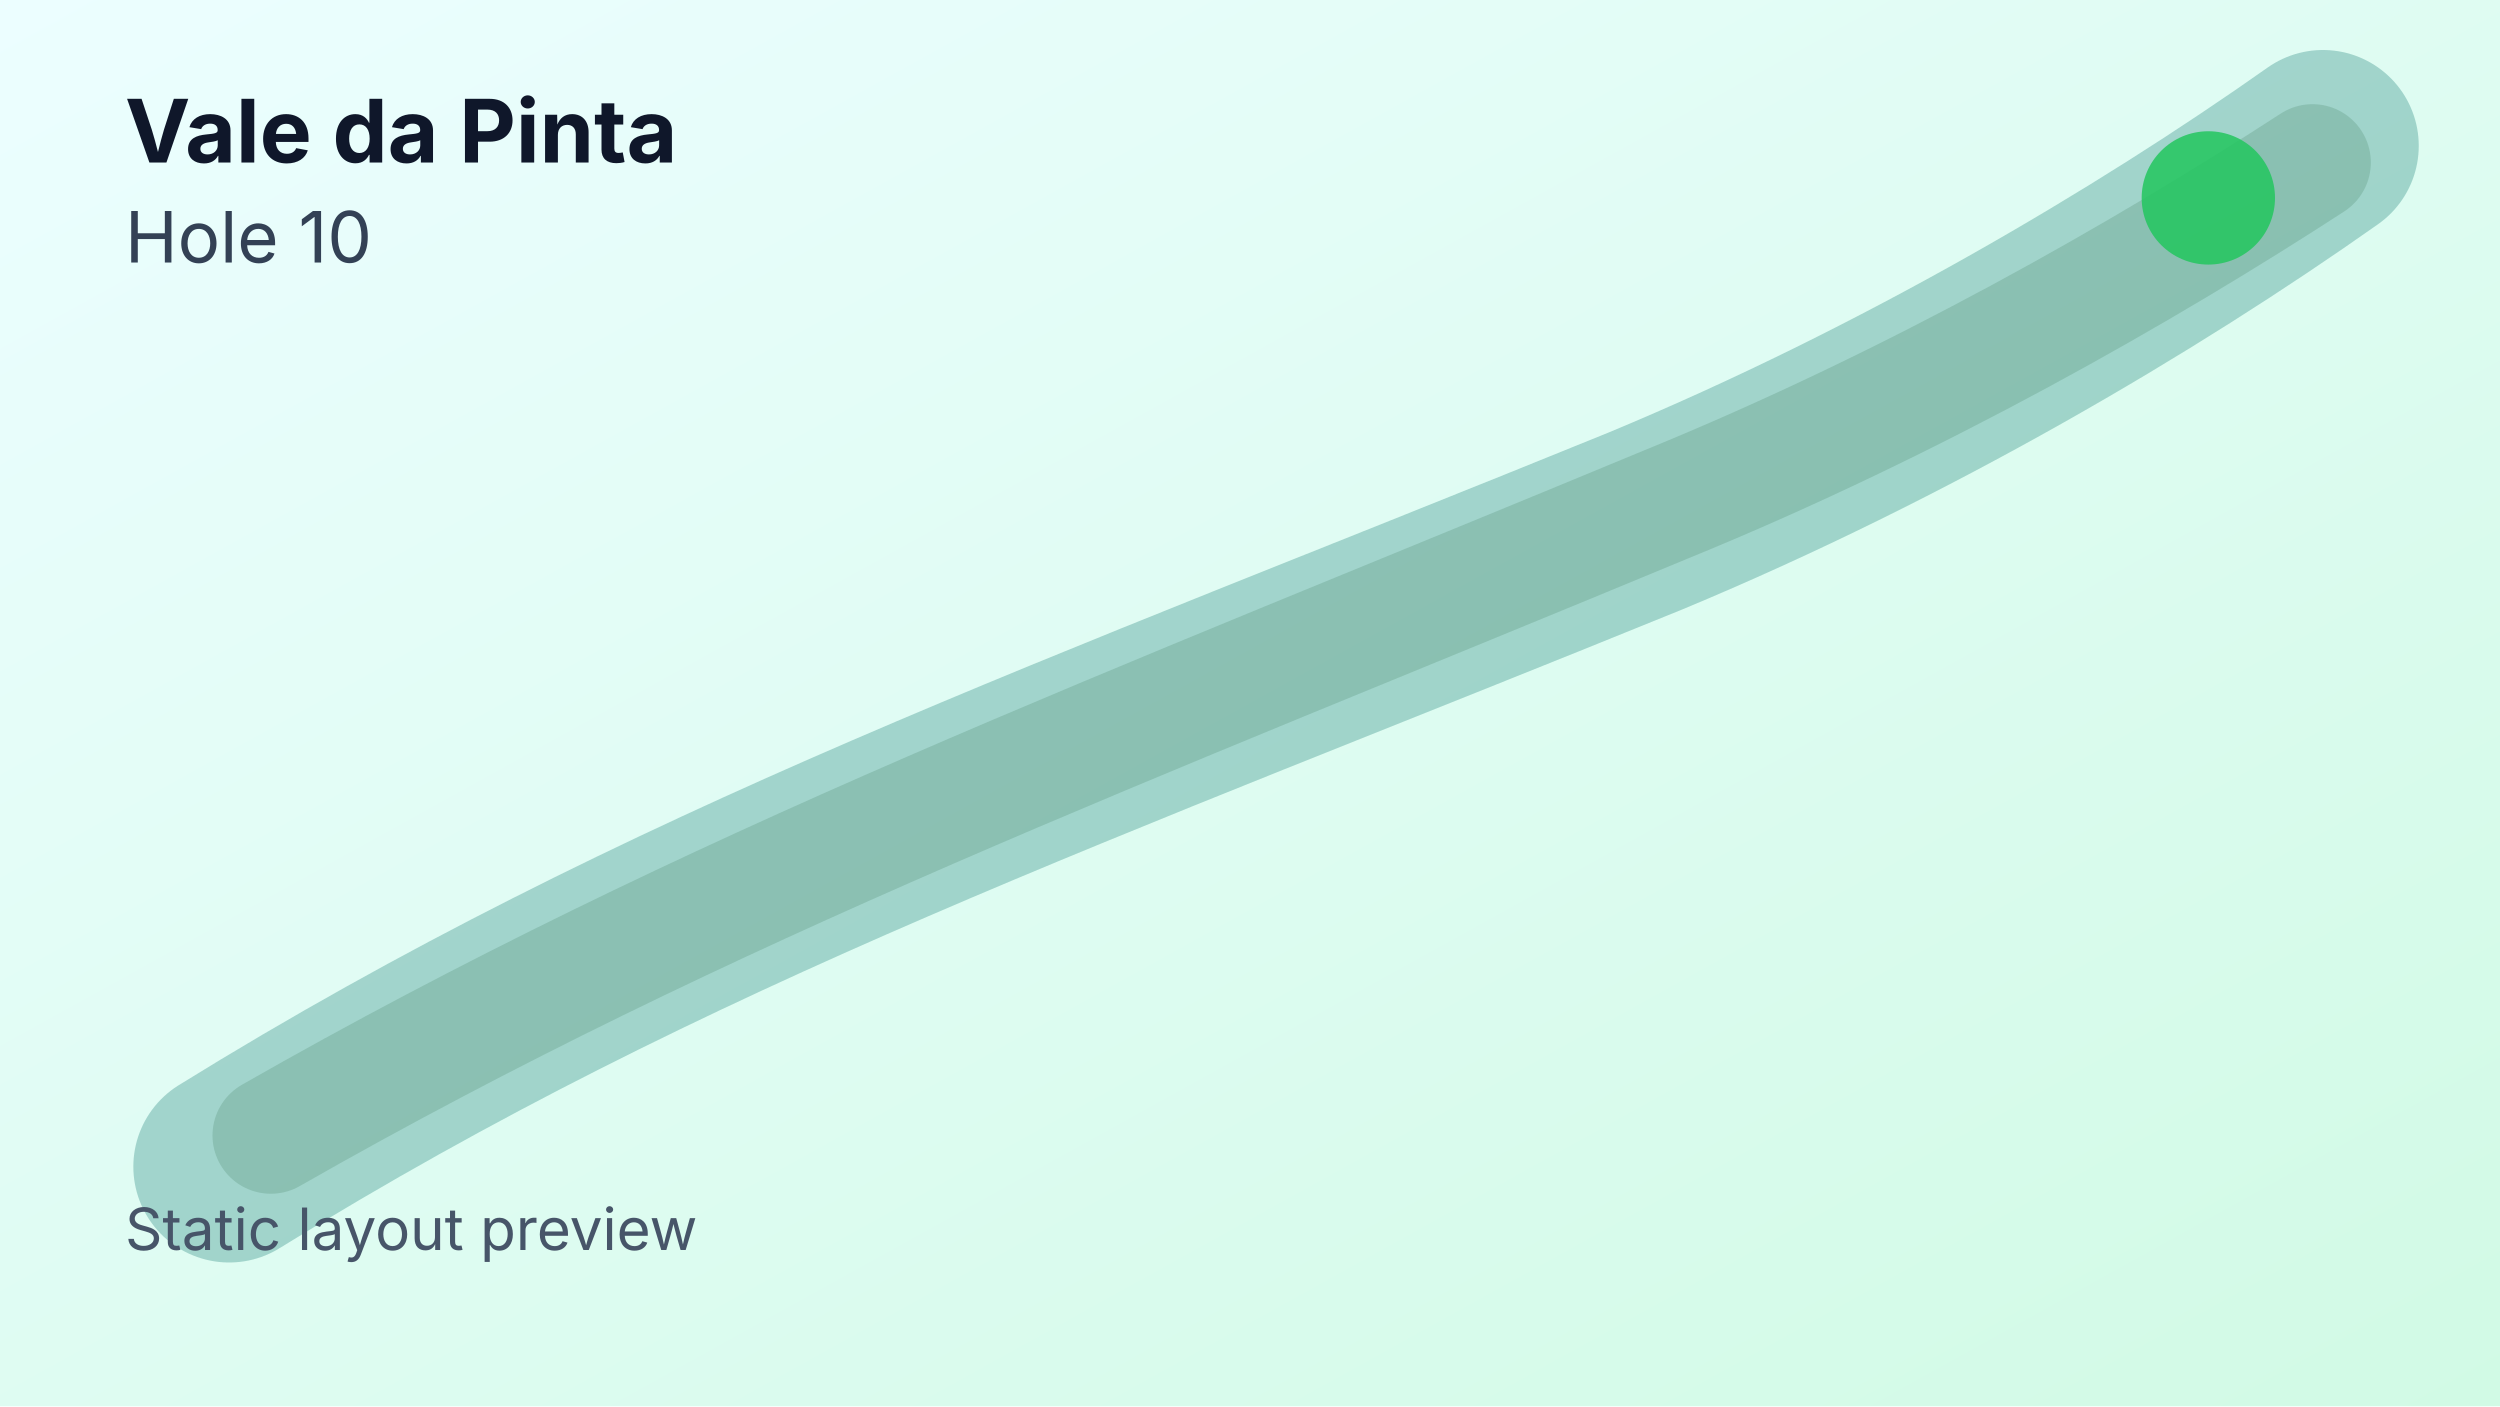
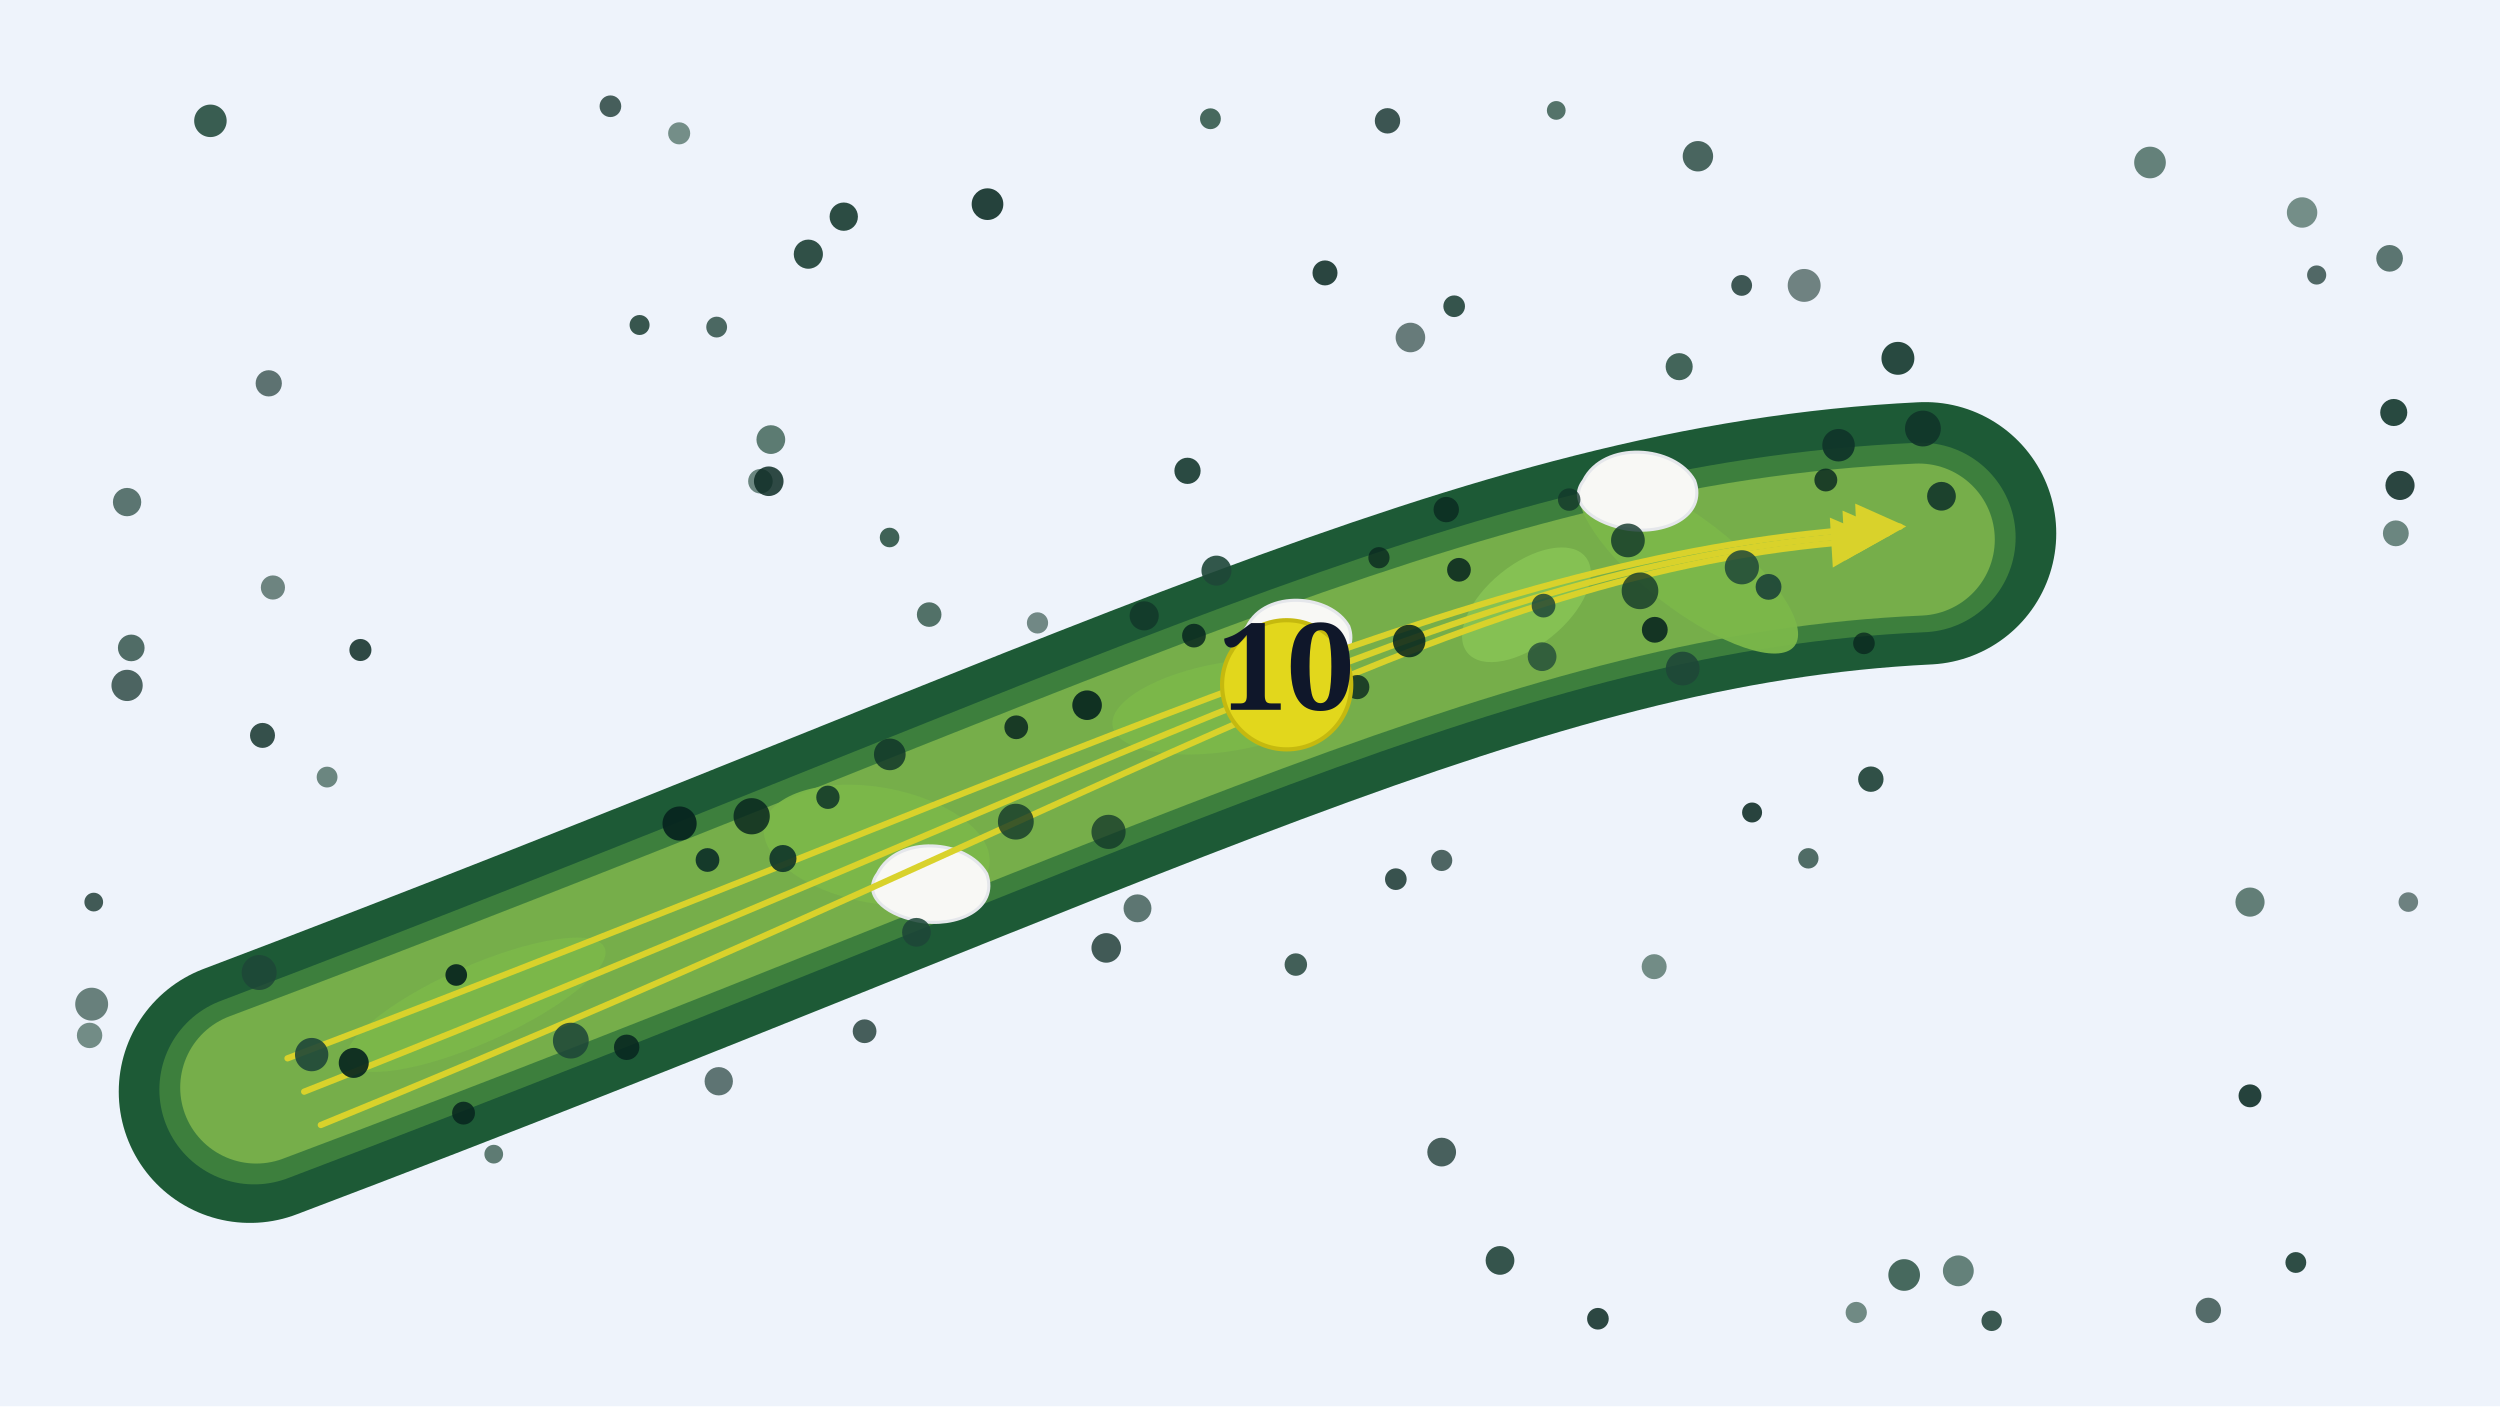
<svg xmlns="http://www.w3.org/2000/svg" viewBox="0 0 1200 675" role="img" aria-label="Vale da Pinta Hole 10">
  <defs>
-     <linearGradient id="bg" x1="0" y1="0" x2="1" y2="1">
-       <stop offset="0%" stop-color="#ecfeff" />
-       <stop offset="100%" stop-color="#d1fae5" />
-     </linearGradient>
+     <marker id="arrow" markerWidth="8" markerHeight="8" refX="7" refY="4" orient="auto">
+       <path d="M0,0 L8,4 L0,8 z" fill="#d9d22b" />
+     </marker>
  </defs>
-   <rect width="1200" height="675" fill="url(#bg)" />
-   <path d="M110 560 C320 430, 520 360, 790 250 C915 198, 1030 130, 1115 70" fill="none" stroke="#0f766e" stroke-opacity="0.30" stroke-width="92" stroke-linecap="round" />
-   <path d="M130 545 C340 425, 540 350, 800 242 C920 193, 1030 130, 1110 78" fill="none" stroke="#14532d" stroke-opacity="0.16" stroke-width="56" stroke-linecap="round" />
-   <circle cx="1060" cy="95" r="32" fill="#22c55e" fill-opacity="0.85" />
-   <text x="60" y="78" fill="#0f172a" font-family="Inter, Arial, sans-serif" font-size="42" font-weight="700">Vale da Pinta</text>
-   <text x="60" y="126" fill="#334155" font-family="Inter, Arial, sans-serif" font-size="34">Hole 10</text>
-   <text x="60" y="600" fill="#475569" font-family="Inter, Arial, sans-serif" font-size="28">Static layout preview</text>
+   <rect width="1200" height="675" fill="#eef3fb" />
+   <circle cx="666.0" cy="58.0" r="6.1" fill="#0b2a23" fill-opacity="0.78" />
+   <circle cx="495.0" cy="391.0" r="6.0" fill="#0b2a23" fill-opacity="0.82" />
+   <circle cx="794.0" cy="464.0" r="6.0" fill="#21493a" fill-opacity="0.60" />
+   <circle cx="688.0" cy="286.0" r="5.7" fill="#21493a" fill-opacity="0.90" />
+   <circle cx="677.0" cy="162.0" r="7.1" fill="#0b2a23" fill-opacity="0.59" />
+   <circle cx="622.0" cy="350.0" r="4.6" fill="#103429" fill-opacity="0.60" />
+   <circle cx="360.0" cy="388.0" r="7.8" fill="#0b2a23" fill-opacity="0.77" />
+   <circle cx="841.0" cy="390.0" r="4.8" fill="#0b2a23" fill-opacity="0.87" />
+   <circle cx="365.0" cy="231.0" r="5.9" fill="#21493a" fill-opacity="0.64" />
+   <circle cx="427.0" cy="258.0" r="4.7" fill="#21493a" fill-opacity="0.85" />
+   <circle cx="891.0" cy="630.0" r="5.1" fill="#21493a" fill-opacity="0.61" />
+   <circle cx="398.0" cy="431.0" r="5.8" fill="#21493a" fill-opacity="0.59" />
+   <circle cx="43.0" cy="497.0" r="6.1" fill="#21493a" fill-opacity="0.60" />
+   <circle cx="868.0" cy="412.0" r="4.9" fill="#103429" fill-opacity="0.71" />
+   <circle cx="570.0" cy="226.0" r="6.3" fill="#103429" fill-opacity="0.88" />
+   <circle cx="326.0" cy="64.0" r="5.3" fill="#21493a" fill-opacity="0.59" />
+   <circle cx="893.0" cy="297.0" r="7.1" fill="#21493a" fill-opacity="0.77" />
+   <circle cx="1152.0" cy="233.0" r="7.0" fill="#0b2a23" fill-opacity="0.86" />
+   <circle cx="784.0" cy="278.0" r="4.8" fill="#21493a" fill-opacity="0.81" />
+   <circle cx="61.0" cy="241.0" r="6.8" fill="#103429" fill-opacity="0.66" />
+   <circle cx="1080.0" cy="526.0" r="5.5" fill="#0b2a23" fill-opacity="0.88" />
+   <circle cx="1060.0" cy="629.0" r="6.1" fill="#0b2a23" fill-opacity="0.67" />
+   <circle cx="898.0" cy="374.0" r="6.1" fill="#103429" fill-opacity="0.85" />
+   <circle cx="806.0" cy="176.0" r="6.5" fill="#21493a" fill-opacity="0.83" />
+   <circle cx="293.0" cy="51.0" r="5.2" fill="#0b2a23" fill-opacity="0.74" />
+   <circle cx="747.0" cy="53.0" r="4.5" fill="#21493a" fill-opacity="0.75" />
+   <circle cx="866.0" cy="137.0" r="7.9" fill="#0b2a23" fill-opacity="0.56" />
+   <circle cx="940.0" cy="610.0" r="7.4" fill="#21493a" fill-opacity="0.67" />
+   <circle cx="528.0" cy="315.0" r="4.5" fill="#0b2a23" fill-opacity="0.69" />
+   <circle cx="956.0" cy="634.0" r="4.9" fill="#103429" fill-opacity="0.81" />
+   <circle cx="287.0" cy="488.0" r="6.2" fill="#103429" fill-opacity="0.81" />
+   <circle cx="911.0" cy="172.0" r="7.9" fill="#103429" fill-opacity="0.89" />
+   <circle cx="307.0" cy="156.0" r="4.8" fill="#103429" fill-opacity="0.82" />
+   <circle cx="1147.0" cy="124.0" r="6.4" fill="#103429" fill-opacity="0.66" />
+   <circle cx="546.0" cy="436.0" r="6.7" fill="#103429" fill-opacity="0.65" />
+   <circle cx="126.0" cy="353.0" r="6.0" fill="#0b2a23" fill-opacity="0.81" />
+   <circle cx="415.0" cy="495.0" r="5.7" fill="#0b2a23" fill-opacity="0.74" />
+   <circle cx="446.0" cy="295.0" r="5.9" fill="#21493a" fill-opacity="0.76" />
+   <circle cx="173.0" cy="312.0" r="5.3" fill="#0b2a23" fill-opacity="0.84" />
+   <circle cx="341.0" cy="500.0" r="4.6" fill="#103429" fill-opacity="0.89" />
+   <circle cx="622.0" cy="463.0" r="5.4" fill="#103429" fill-opacity="0.77" />
+   <circle cx="1080.0" cy="433.0" r="7.0" fill="#21493a" fill-opacity="0.68" />
+   <circle cx="817.0" cy="298.0" r="5.1" fill="#0b2a23" fill-opacity="0.70" />
+   <circle cx="692.0" cy="413.0" r="5.1" fill="#0b2a23" fill-opacity="0.70" />
+   <circle cx="129.0" cy="184.0" r="6.3" fill="#0b2a23" fill-opacity="0.64" />
+   <circle cx="344.0" cy="157.0" r="5.0" fill="#103429" fill-opacity="0.73" />
+   <circle cx="345.0" cy="519.0" r="6.8" fill="#0b2a23" fill-opacity="0.63" />
+   <circle cx="670.0" cy="422.0" r="5.2" fill="#0b2a23" fill-opacity="0.80" />
+   <circle cx="781.0" cy="272.0" r="5.6" fill="#0b2a23" fill-opacity="0.79" />
+   <circle cx="157.0" cy="373.0" r="5.0" fill="#21493a" fill-opacity="0.64" />
+   <circle cx="815.0" cy="254.0" r="7.5" fill="#103429" fill-opacity="0.78" />
+   <circle cx="370.0" cy="211.0" r="6.9" fill="#21493a" fill-opacity="0.71" />
+   <circle cx="547.0" cy="304.0" r="5.9" fill="#21493a" fill-opacity="0.56" />
+   <circle cx="692.0" cy="553.0" r="6.9" fill="#0b2a23" fill-opacity="0.73" />
+   <circle cx="237.0" cy="554.0" r="4.5" fill="#21493a" fill-opacity="0.70" />
+   <circle cx="1150.0" cy="256.0" r="6.2" fill="#21493a" fill-opacity="0.64" />
+   <circle cx="405.0" cy="104.0" r="6.8" fill="#103429" fill-opacity="0.87" />
+   <circle cx="531.0" cy="455.0" r="7.1" fill="#0b2a23" fill-opacity="0.76" />
+   <circle cx="63.0" cy="311.0" r="6.4" fill="#103429" fill-opacity="0.71" />
+   <circle cx="189.0" cy="460.0" r="5.7" fill="#0b2a23" fill-opacity="0.55" />
+   <circle cx="498.0" cy="299.0" r="5.1" fill="#103429" fill-opacity="0.56" />
+   <circle cx="388.0" cy="122.0" r="7.0" fill="#103429" fill-opacity="0.85" />
+   <circle cx="474.0" cy="98.0" r="7.6" fill="#0b2a23" fill-opacity="0.88" />
+   <circle cx="44.0" cy="482.0" r="7.9" fill="#103429" fill-opacity="0.60" />
+   <circle cx="322.0" cy="459.0" r="6.0" fill="#0b2a23" fill-opacity="0.58" />
+   <circle cx="495.0" cy="402.0" r="6.2" fill="#103429" fill-opacity="0.88" />
+   <circle cx="95.0" cy="561.0" r="6.0" fill="#21493a" fill-opacity="0.70" />
+   <circle cx="92.0" cy="515.0" r="7.4" fill="#0b2a23" fill-opacity="0.79" />
+   <circle cx="45.0" cy="433.0" r="4.5" fill="#0b2a23" fill-opacity="0.76" />
+   <circle cx="698.0" cy="293.0" r="5.6" fill="#103429" fill-opacity="0.73" />
+   <circle cx="101.0" cy="58.0" r="7.8" fill="#21493a" fill-opacity="0.88" />
+   <circle cx="1112.0" cy="132.0" r="4.6" fill="#0b2a23" fill-opacity="0.69" />
+   <circle cx="1149.0" cy="198.0" r="6.5" fill="#103429" fill-opacity="0.89" />
+   <circle cx="1032.0" cy="78.0" r="7.6" fill="#21493a" fill-opacity="0.67" />
+   <circle cx="131.0" cy="282.0" r="5.8" fill="#103429" fill-opacity="0.58" />
+   <circle cx="636.0" cy="131.0" r="6.0" fill="#0b2a23" fill-opacity="0.86" />
+   <circle cx="278.0" cy="432.0" r="7.5" fill="#103429" fill-opacity="0.62" />
+   <circle cx="698.0" cy="147.0" r="5.2" fill="#103429" fill-opacity="0.83" />
+   <circle cx="1105.0" cy="102.0" r="7.3" fill="#21493a" fill-opacity="0.59" />
+   <circle cx="581.0" cy="57.0" r="5.0" fill="#21493a" fill-opacity="0.81" />
+   <circle cx="914.0" cy="612.0" r="7.6" fill="#21493a" fill-opacity="0.81" />
+   <circle cx="815.0" cy="75.0" r="7.3" fill="#103429" fill-opacity="0.74" />
+   <circle cx="451.0" cy="438.0" r="5.0" fill="#103429" fill-opacity="0.84" />
+   <circle cx="767.0" cy="633.0" r="5.2" fill="#0b2a23" fill-opacity="0.85" />
+   <circle cx="369.0" cy="231.0" r="7.1" fill="#0b2a23" fill-opacity="0.84" />
+   <circle cx="1156.0" cy="433.0" r="4.7" fill="#0b2a23" fill-opacity="0.57" />
+   <circle cx="61.0" cy="329.0" r="7.5" fill="#0b2a23" fill-opacity="0.71" />
+   <circle cx="720.0" cy="605.0" r="6.9" fill="#103429" fill-opacity="0.83" />
+   <circle cx="836.0" cy="137.0" r="5.0" fill="#0b2a23" fill-opacity="0.77" />
+   <circle cx="1102.0" cy="606.0" r="5.0" fill="#103429" fill-opacity="0.86" />
+   <path d="M 120 524 C 540 365, 720 266, 924 256" fill="none" stroke="#1d5a36" stroke-width="126" stroke-linecap="round" />
+   <path d="M 122 523 C 544 363, 717 267, 922 258" fill="none" stroke="#3d7f3d" stroke-width="91" stroke-linecap="round" fill-opacity="0.96" />
+   <path d="M 123 522 C 544 364, 716 268, 921 259" fill="none" stroke="#76ae4a" stroke-width="73" stroke-linecap="round" fill-opacity="0.92" />
+   <ellipse cx="228.4" cy="482.3" rx="67.6" ry="18.6" fill="#7bb84a" transform="rotate(-23.9 228.4 482.3)" fill-opacity="0.95" />
+   <ellipse cx="420.8" cy="405.7" rx="54.9" ry="27.8" fill="#7bb84a" transform="rotate(10.3 420.8 405.7)" fill-opacity="0.95" />
+   <ellipse cx="589.5" cy="339.2" rx="56.2" ry="21.3" fill="#7bb84a" transform="rotate(-9.5 589.5 339.2)" fill-opacity="0.95" />
+   <ellipse cx="732.7" cy="290.3" rx="36.5" ry="19.5" fill="#86c254" transform="rotate(-39.0 732.7 290.3)" fill-opacity="0.95" />
+   <ellipse cx="810.4" cy="270.7" rx="64.4" ry="21.8" fill="#7bb84a" transform="rotate(37.7 810.4 270.7)" fill-opacity="0.95" />
+   <path d="M 421.2 419.4 C 430.7 400.4, 464.1 402.8, 473.6 419.4 C 479.5 436.1, 459.3 445.6, 440.3 442.0 C 423.6 438.5, 414.1 429.0, 421.2 419.4 Z" fill="#f8f8f5" stroke="#e5e7eb" stroke-width="1.5" />
+   <path d="M 598.7 300.6 C 607.5 282.9, 638.6 285.1, 647.4 300.6 C 653.0 316.1, 634.1 325.0, 616.4 321.6 C 600.9 318.3, 592.0 309.4, 598.7 300.6 Z" fill="#f8f8f5" stroke="#e5e7eb" stroke-width="1.5" />
+   <path d="M 760.1 230.7 C 769.8 211.3, 803.8 213.7, 813.4 230.7 C 819.5 247.7, 798.9 257.4, 779.5 253.7 C 762.5 250.1, 752.8 240.4, 760.1 230.7 Z" fill="#f8f8f5" stroke="#e5e7eb" stroke-width="1.5" />
+   <path d="M 138.0 508.0 C 540.0 355.4, 720.0 261.2, 912.0 252.8" fill="none" stroke="#d9d22b" stroke-width="3" marker-end="url(#arrow)" stroke-linecap="round" />
+   <path d="M 146.0 524.0 C 550.0 365.0, 712.0 266.0, 906.0 256.0" fill="none" stroke="#d9d22b" stroke-width="3" marker-end="url(#arrow)" stroke-linecap="round" />
+   <path d="M 154.0 540.0 C 560.0 374.6, 704.0 270.8, 900.0 259.2" fill="none" stroke="#d9d22b" stroke-width="3" marker-end="url(#arrow)" stroke-linecap="round" />
+   <circle cx="124.4" cy="466.8" r="8.4" fill="#1e4638" fill-opacity="0.81" />
+   <circle cx="149.6" cy="506.2" r="8.0" fill="#1e4638" fill-opacity="0.89" />
+   <circle cx="169.8" cy="510.2" r="7.2" fill="#08261f" fill-opacity="0.92" />
+   <circle cx="219.0" cy="468.0" r="5.2" fill="#08261f" fill-opacity="0.93" />
+   <circle cx="222.5" cy="534.3" r="5.5" fill="#08261f" fill-opacity="0.86" />
+   <circle cx="274.0" cy="499.5" r="8.6" fill="#1e4638" fill-opacity="0.86" />
+   <circle cx="300.8" cy="502.7" r="6.1" fill="#08261f" fill-opacity="0.87" />
+   <circle cx="326.2" cy="395.3" r="8.2" fill="#08261f" fill-opacity="0.95" />
+   <circle cx="339.6" cy="412.8" r="5.7" fill="#103529" fill-opacity="0.95" />
+   <circle cx="360.8" cy="391.8" r="8.7" fill="#08261f" fill-opacity="0.83" />
+   <circle cx="375.8" cy="412.1" r="6.5" fill="#103529" fill-opacity="0.91" />
+   <circle cx="397.4" cy="382.7" r="5.6" fill="#103529" fill-opacity="0.87" />
+   <circle cx="427.1" cy="362.1" r="7.6" fill="#103529" fill-opacity="0.83" />
+   <circle cx="439.9" cy="447.5" r="6.9" fill="#1e4638" fill-opacity="0.86" />
+   <circle cx="487.8" cy="349.1" r="5.7" fill="#08261f" fill-opacity="0.85" />
+   <circle cx="487.6" cy="394.4" r="8.6" fill="#103529" fill-opacity="0.77" />
+   <circle cx="521.8" cy="338.5" r="7.1" fill="#08261f" fill-opacity="0.92" />
+   <circle cx="532.1" cy="399.3" r="8.2" fill="#103529" fill-opacity="0.75" />
+   <circle cx="549.2" cy="295.6" r="7.0" fill="#103529" fill-opacity="0.77" />
+   <circle cx="573.1" cy="305.1" r="5.7" fill="#08261f" fill-opacity="0.85" />
+   <circle cx="583.9" cy="273.9" r="7.2" fill="#1e4638" fill-opacity="0.90" />
+   <circle cx="616.0" cy="310.0" r="7.4" fill="#1e4638" fill-opacity="0.77" />
+   <circle cx="634.5" cy="339.0" r="5.5" fill="#08261f" fill-opacity="0.86" />
+   <circle cx="651.5" cy="329.8" r="5.8" fill="#08261f" fill-opacity="0.80" />
+   <circle cx="661.9" cy="267.7" r="5.1" fill="#08261f" fill-opacity="0.77" />
+   <circle cx="676.4" cy="307.7" r="7.8" fill="#08261f" fill-opacity="0.86" />
+   <circle cx="694.2" cy="244.6" r="6.1" fill="#08261f" fill-opacity="0.76" />
+   <circle cx="700.3" cy="273.5" r="5.7" fill="#08261f" fill-opacity="0.86" />
+   <circle cx="740.9" cy="290.7" r="5.7" fill="#1e4638" fill-opacity="0.84" />
+   <circle cx="740.2" cy="315.2" r="6.9" fill="#1e4638" fill-opacity="0.76" />
+   <circle cx="753.2" cy="239.8" r="5.4" fill="#103529" fill-opacity="0.76" />
+   <circle cx="781.4" cy="259.4" r="8.1" fill="#103529" fill-opacity="0.80" />
+   <circle cx="787.2" cy="283.6" r="8.8" fill="#103529" fill-opacity="0.77" />
+   <circle cx="794.3" cy="302.3" r="6.2" fill="#08261f" fill-opacity="0.89" />
+   <circle cx="807.7" cy="320.9" r="8.1" fill="#1e4638" fill-opacity="0.87" />
+   <circle cx="836.1" cy="272.3" r="8.2" fill="#1e4638" fill-opacity="0.84" />
+   <circle cx="848.9" cy="281.7" r="6.2" fill="#1e4638" fill-opacity="0.92" />
+   <circle cx="876.4" cy="230.4" r="5.5" fill="#08261f" fill-opacity="0.81" />
+   <circle cx="882.5" cy="213.7" r="7.8" fill="#103529" fill-opacity="0.93" />
+   <circle cx="894.7" cy="308.8" r="5.2" fill="#08261f" fill-opacity="0.77" />
+   <circle cx="923.0" cy="205.7" r="8.6" fill="#103529" fill-opacity="0.90" />
+   <circle cx="931.9" cy="238.2" r="6.9" fill="#103529" fill-opacity="0.88" />
+   <circle cx="617.6" cy="328.7" r="31" fill="#e2d71c" stroke="#c5b90f" stroke-width="2" />
+   <text x="617.6" y="340.7" text-anchor="middle" fill="#0f172a" font-family="Georgia, serif" font-size="58" font-weight="700">10</text>
</svg>
